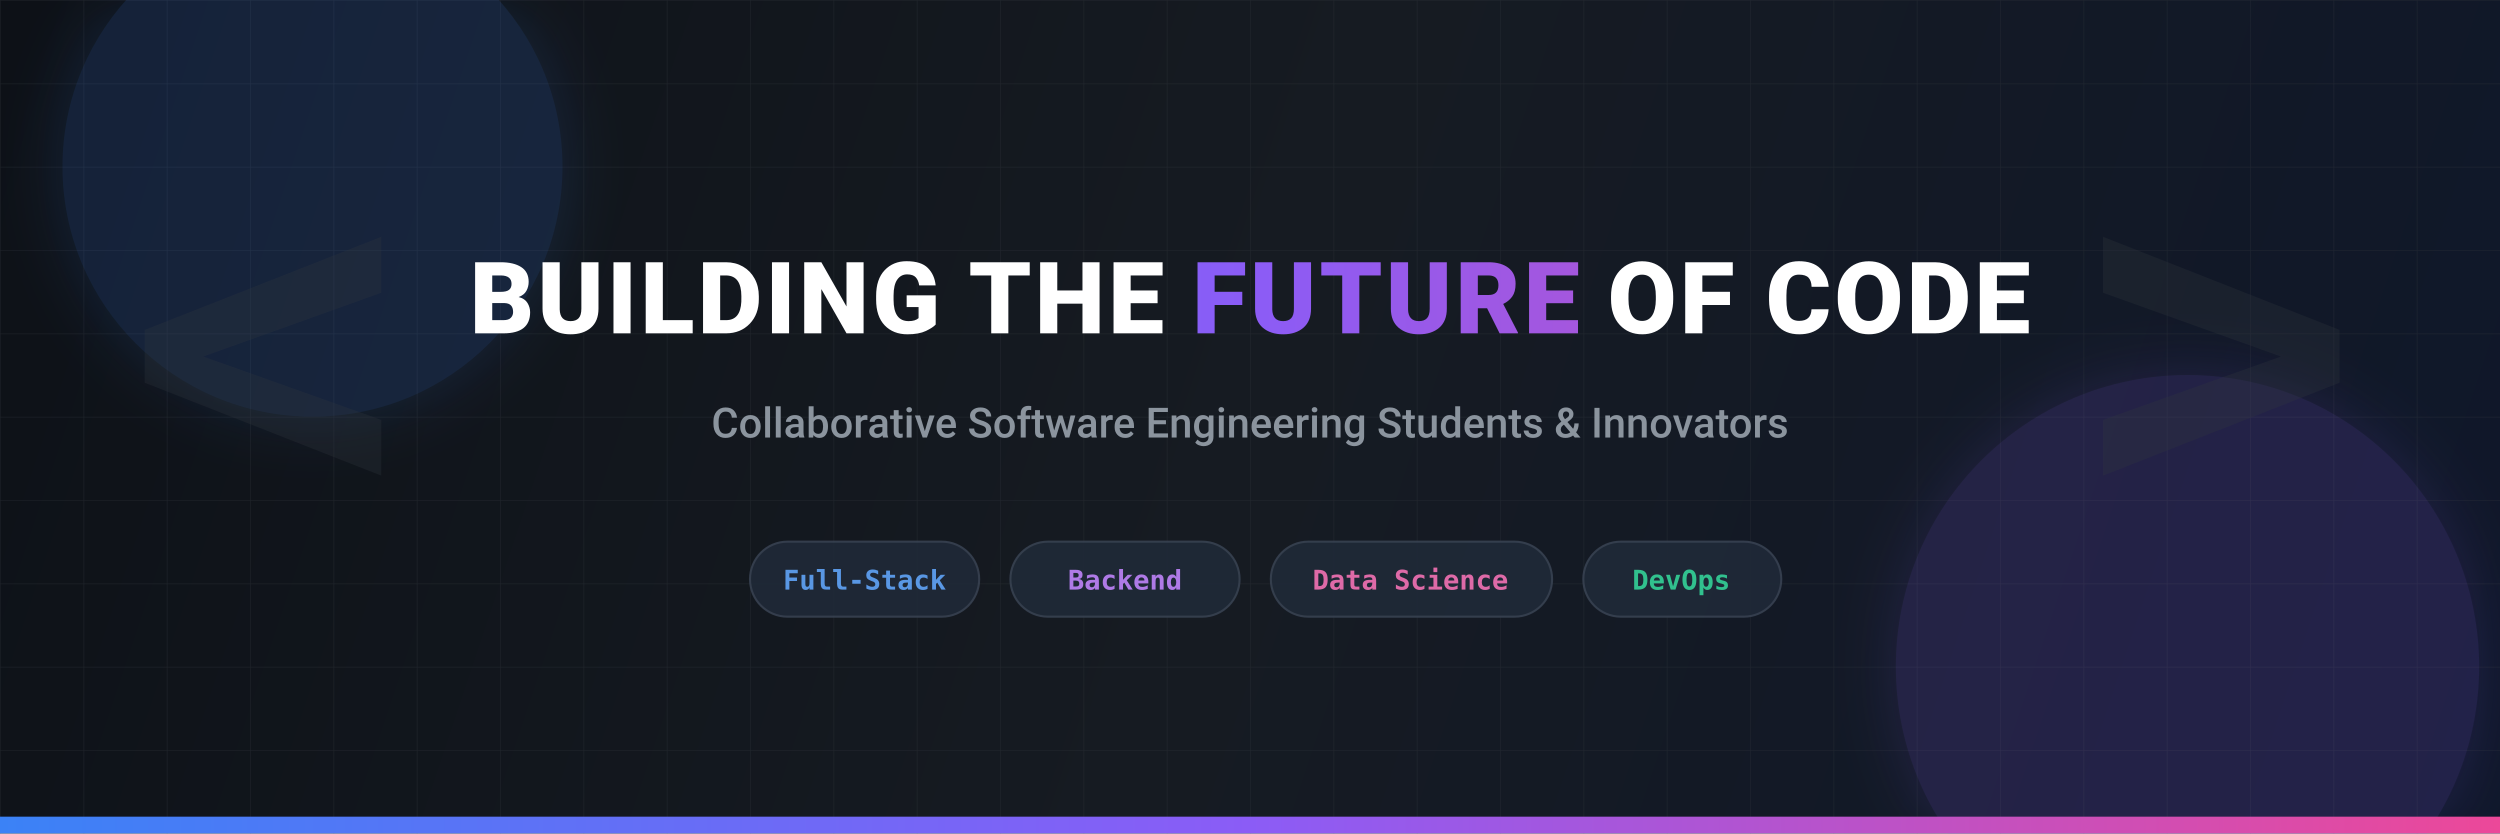
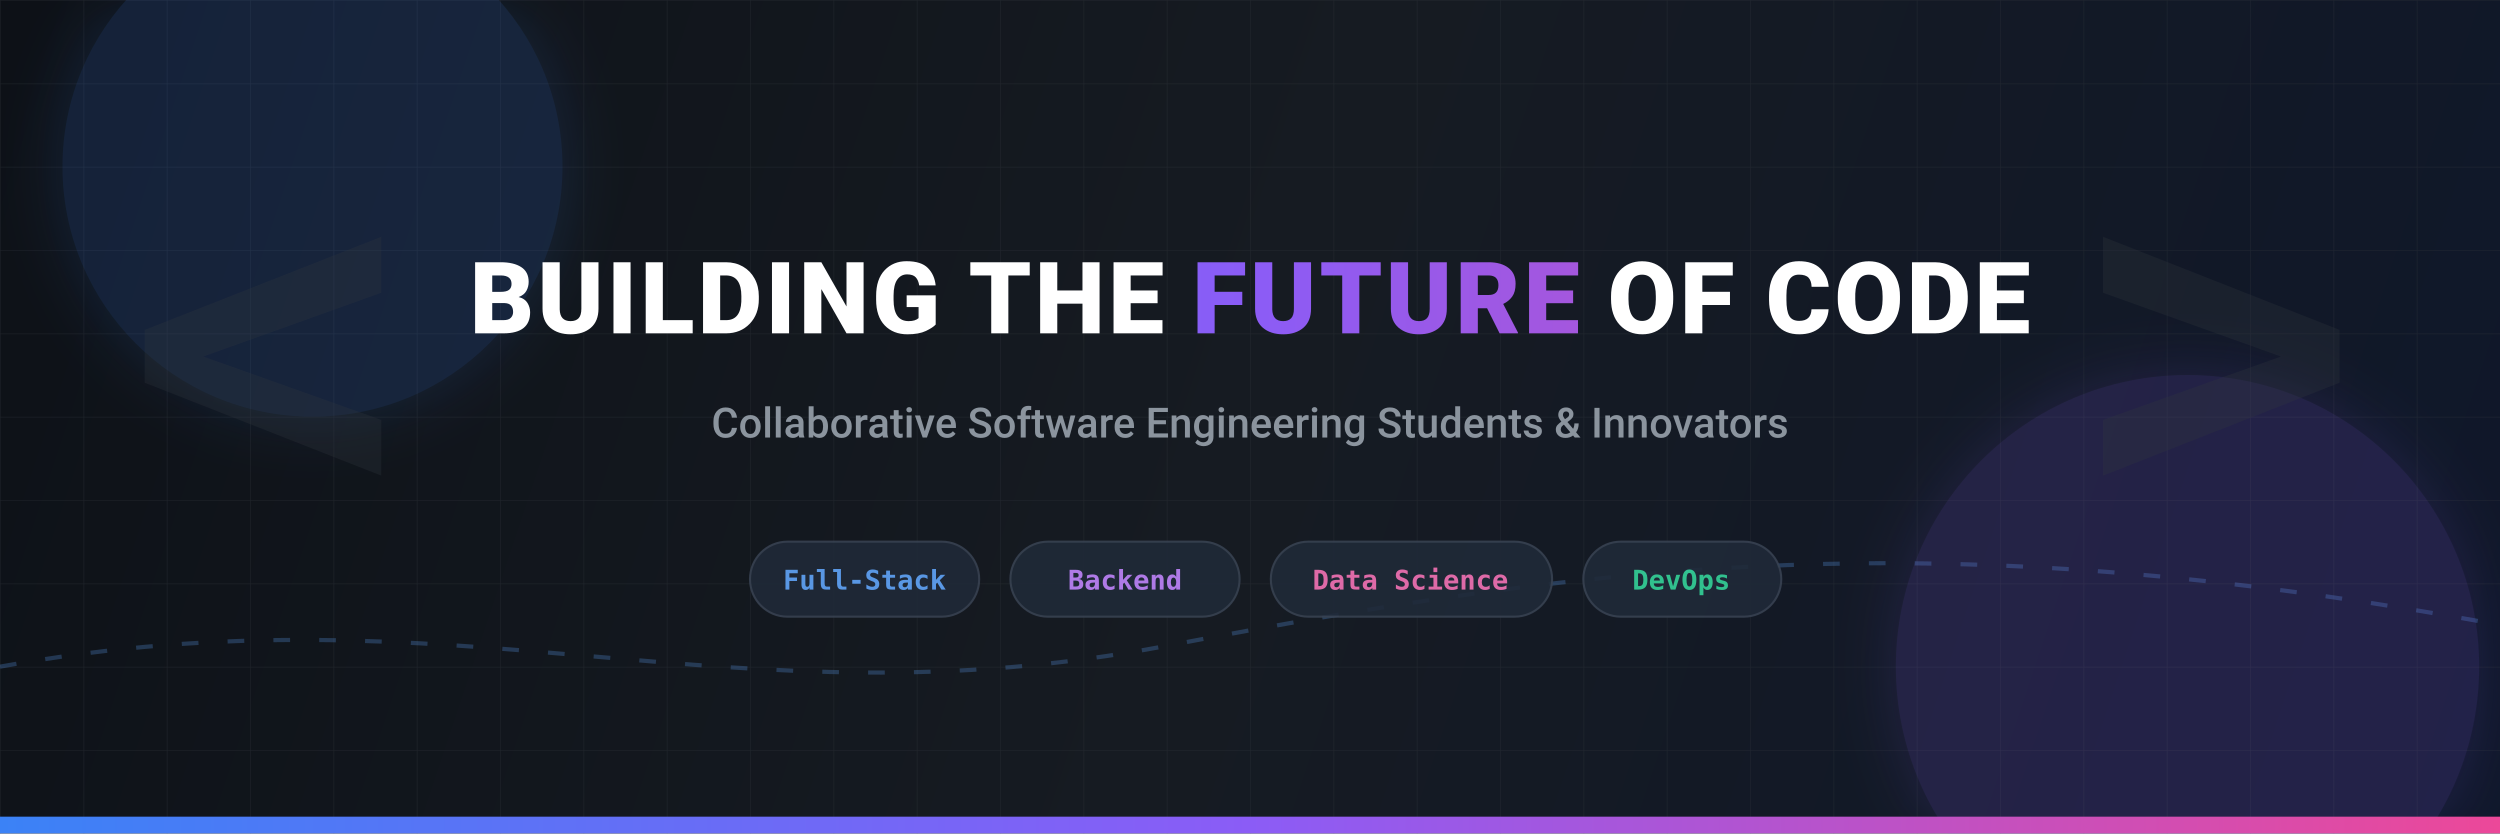
<svg xmlns="http://www.w3.org/2000/svg" width="1200" height="400" viewBox="0 0 1200 400" fill="none">
  <defs>
    <linearGradient id="bgGrad" x1="0" y1="0" x2="1200" y2="400" gradientUnits="userSpaceOnUse">
      <stop offset="0%" stop-color="#0d1117" />
      <stop offset="50%" stop-color="#161b22" />
      <stop offset="100%" stop-color="#0f172a" />
    </linearGradient>
    <linearGradient id="accentGrad" x1="0" y1="0" x2="1200" y2="0" gradientUnits="userSpaceOnUse">
      <stop offset="0%" stop-color="#3b82f6" />
      <stop offset="50%" stop-color="#8b5cf6" />
      <stop offset="100%" stop-color="#ec4899" />
    </linearGradient>
    <pattern id="grid" width="40" height="40" patternUnits="userSpaceOnUse">
      <path d="M 40 0 L 0 0 0 40" fill="none" stroke="#30363d" stroke-width="0.5" stroke-opacity="0.5" />
    </pattern>
    <filter id="glow" x="-20%" y="-20%" width="140%" height="140%">
      <feGaussianBlur stdDeviation="15" result="blur" />
      <feComposite in="SourceGraphic" in2="blur" operator="over" />
    </filter>
  </defs>
  <rect width="1200" height="400" fill="url(#bgGrad)" />
  <rect width="1200" height="400" fill="url(#grid)" />
-   <circle cx="150" cy="80" r="120" fill="#3b82f6" opacity="0.15" filter="url(#glow)" />
-   <circle cx="1050" cy="320" r="140" fill="#8b5cf6" opacity="0.15" filter="url(#glow)" />
+   <rect x="-240" y="0" width="180" height="400" fill="#ffffff" opacity="0.035" transform="skewX(-18)">
+     <animate attributeName="x" from="-240" to="1260" dur="9s" repeatCount="indefinite" />
+   </rect>
+   <path d="M0 320 C220 280 350 350 560 310 S930 250 1200 300" stroke="#60a5fa" stroke-width="2" opacity="0.25" fill="none" stroke-dasharray="8 14">
+     <animate attributeName="stroke-dashoffset" from="0" to="-220" dur="7s" repeatCount="indefinite" />
+   </path>
+   <circle cx="150" cy="80" r="120" fill="#3b82f6" opacity="0.15" filter="url(#glow)">
+     <animate attributeName="r" values="120;145;120" dur="5s" repeatCount="indefinite" />
+     <animate attributeName="opacity" values="0.15;0.24;0.15" dur="5s" repeatCount="indefinite" />
+   </circle>
+   <circle cx="1050" cy="320" r="140" fill="#8b5cf6" opacity="0.15" filter="url(#glow)">
+     <animate attributeName="r" values="140;115;140" dur="6s" repeatCount="indefinite" />
+     <animate attributeName="opacity" values="0.15;0.23;0.15" dur="6s" repeatCount="indefinite" />
+   </circle>
  <text x="60" y="240" fill="#30363d" font-family="monospace" font-size="220" font-weight="bold" opacity="0.3">&lt;</text>
  <text x="1000" y="240" fill="#30363d" font-family="monospace" font-size="220" font-weight="bold" opacity="0.3">&gt;</text>
  <text x="600" y="160" text-anchor="middle" fill="#ffffff" font-family="-apple-system, BlinkMacSystemFont, 'Segoe UI', Roboto, Helvetica, Arial, sans-serif" font-size="48" font-weight="800" letter-spacing="1.5">
    BUILDING THE <tspan fill="url(#accentGrad)">FUTURE</tspan> OF CODE
  </text>
  <text x="600" y="210" text-anchor="middle" fill="#8b949e" font-family="-apple-system, BlinkMacSystemFont, 'Segoe UI', Roboto, Helvetica, Arial, sans-serif" font-size="20" font-weight="500">
    Collaborative Software Engineering Students &amp; Innovators
  </text>
  <g transform="translate(360, 260)" opacity="0.9">
    <rect x="0" y="0" width="110" height="36" rx="18" fill="#1f2937" stroke="#374151" stroke-width="1" />
    <text x="55" y="23" text-anchor="middle" fill="#60a5fa" font-family="monospace" font-size="13" font-weight="600">Full-Stack</text>
    <rect x="125" y="0" width="110" height="36" rx="18" fill="#1f2937" stroke="#374151" stroke-width="1" />
    <text x="180" y="23" text-anchor="middle" fill="#c084fc" font-family="monospace" font-size="13" font-weight="600">Backend</text>
    <rect x="250" y="0" width="135" height="36" rx="18" fill="#1f2937" stroke="#374151" stroke-width="1" />
    <text x="317" y="23" text-anchor="middle" fill="#f472b6" font-family="monospace" font-size="13" font-weight="600">Data Science</text>
    <rect x="400" y="0" width="95" height="36" rx="18" fill="#1f2937" stroke="#374151" stroke-width="1" />
    <text x="447" y="23" text-anchor="middle" fill="#34d399" font-family="monospace" font-size="13" font-weight="600">DevOps</text>
  </g>
  <rect x="0" y="392" width="1200" height="8" fill="url(#accentGrad)" />
</svg>
